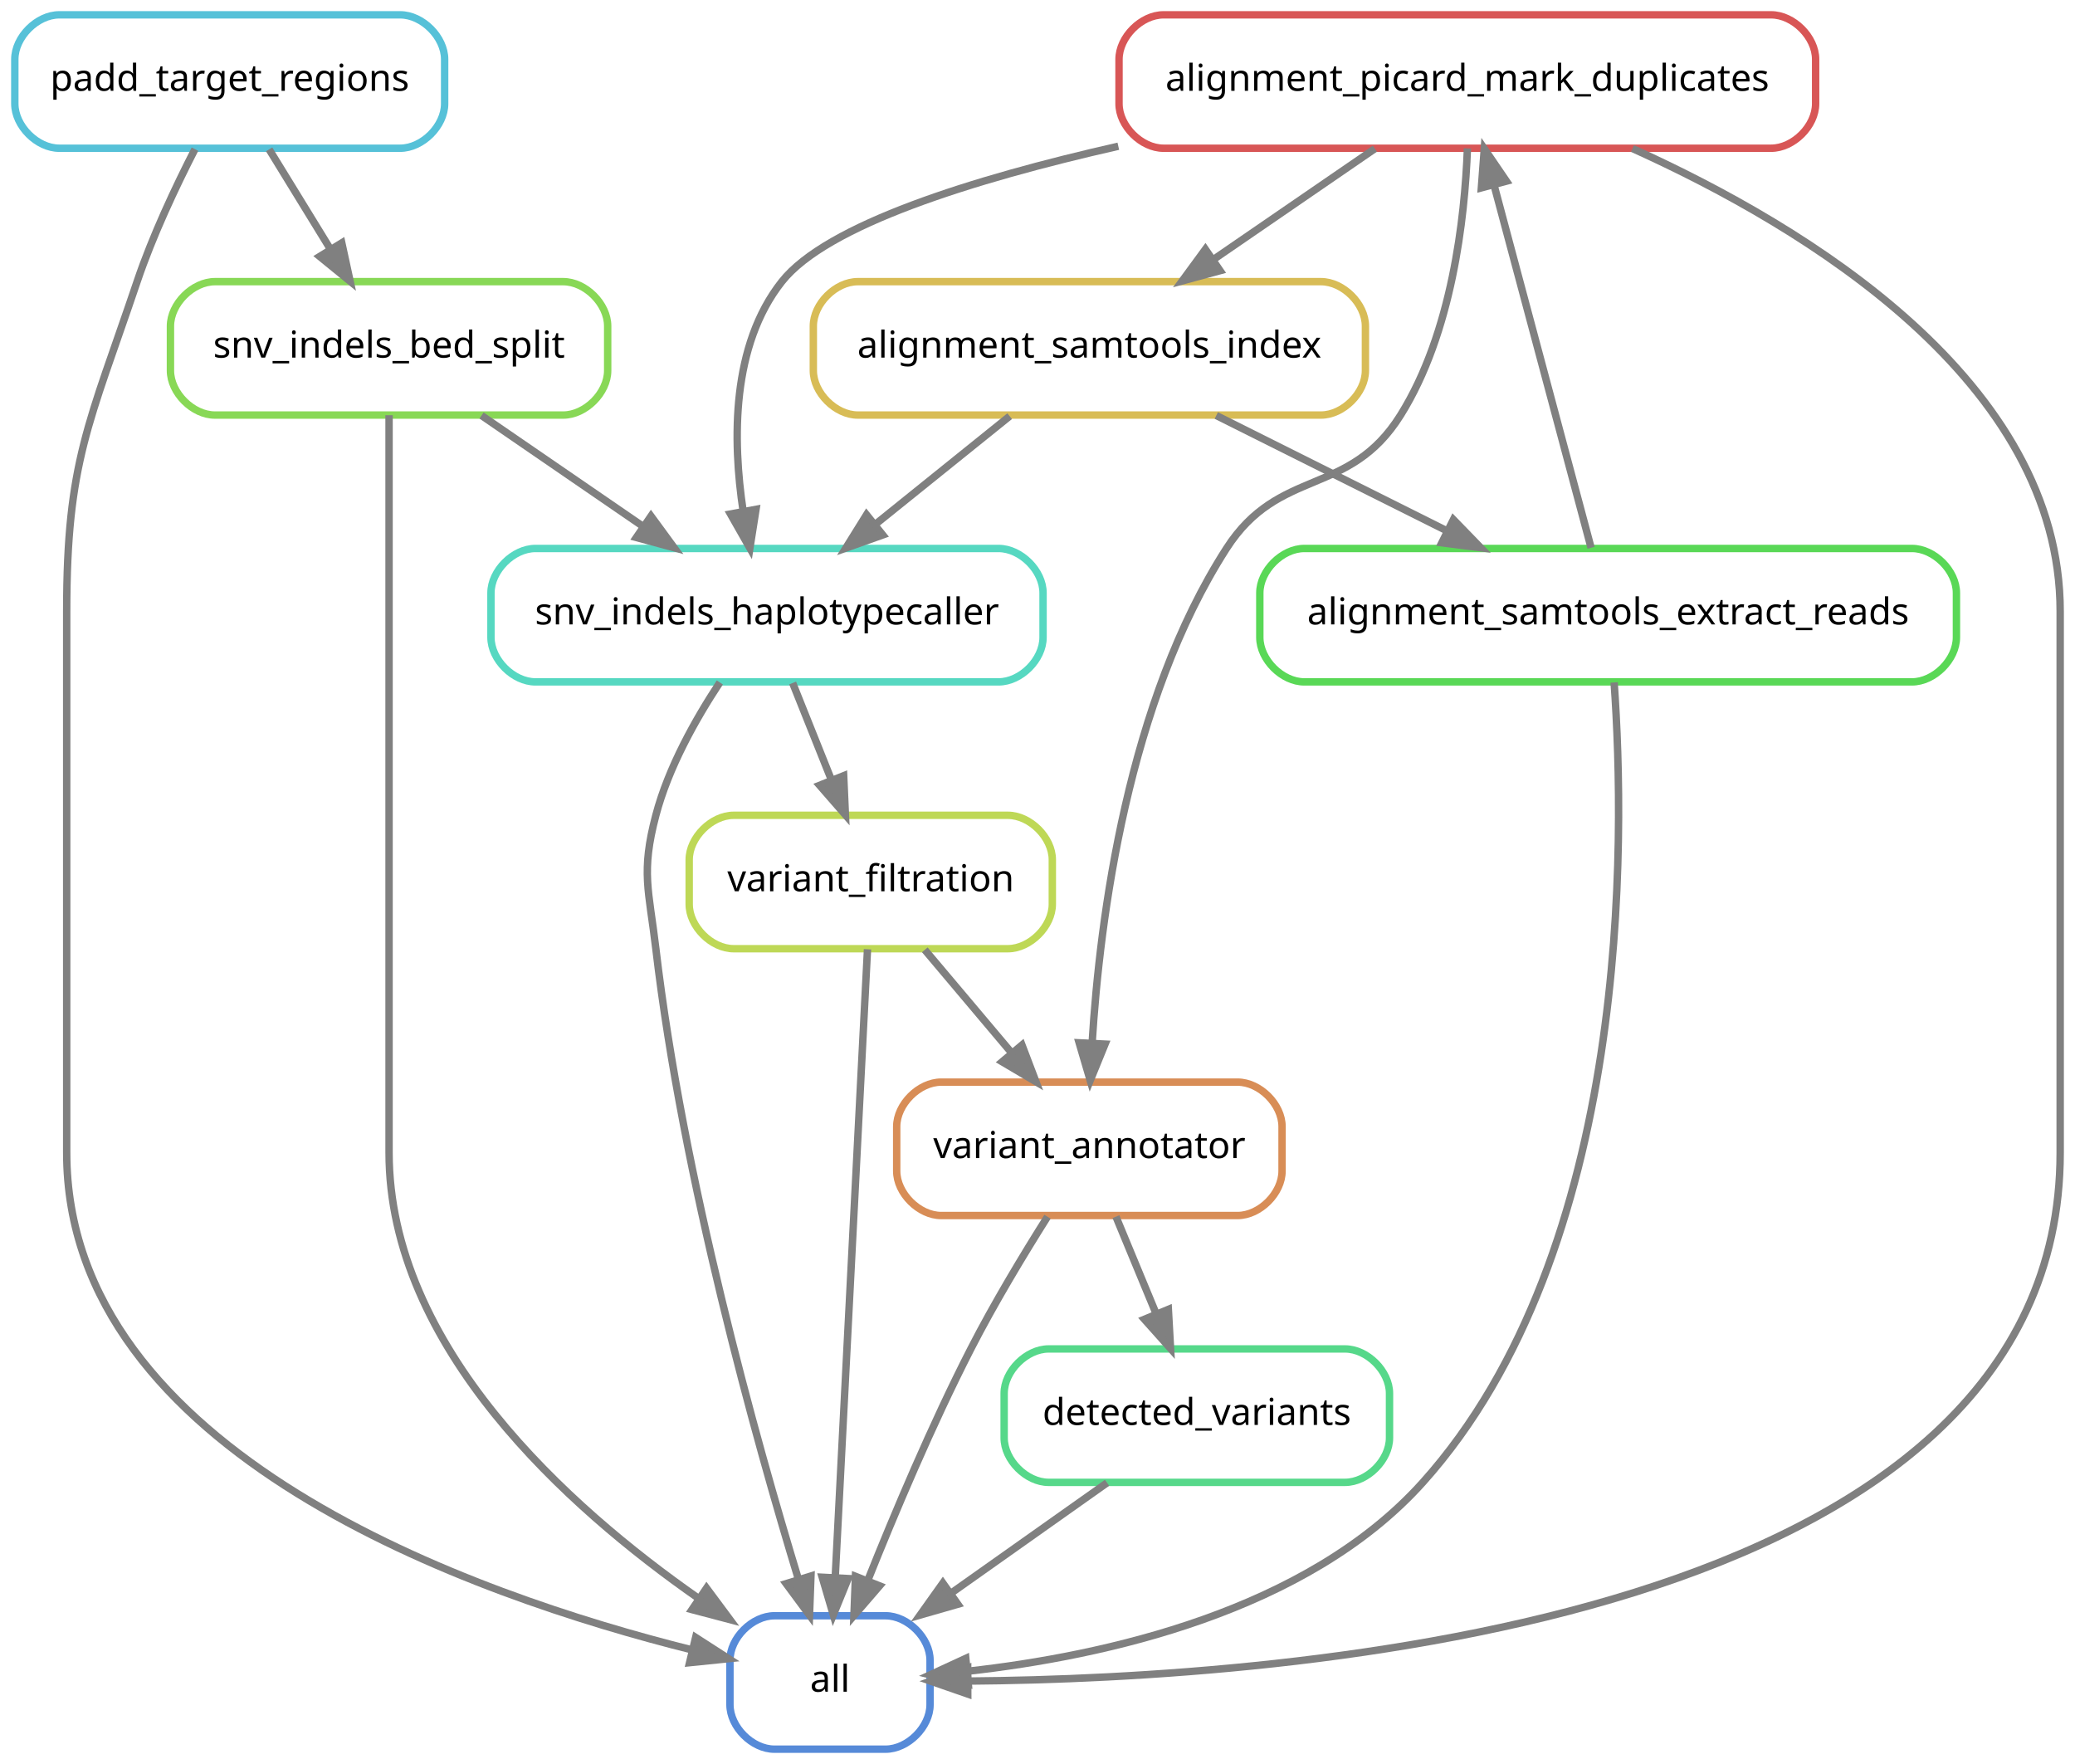
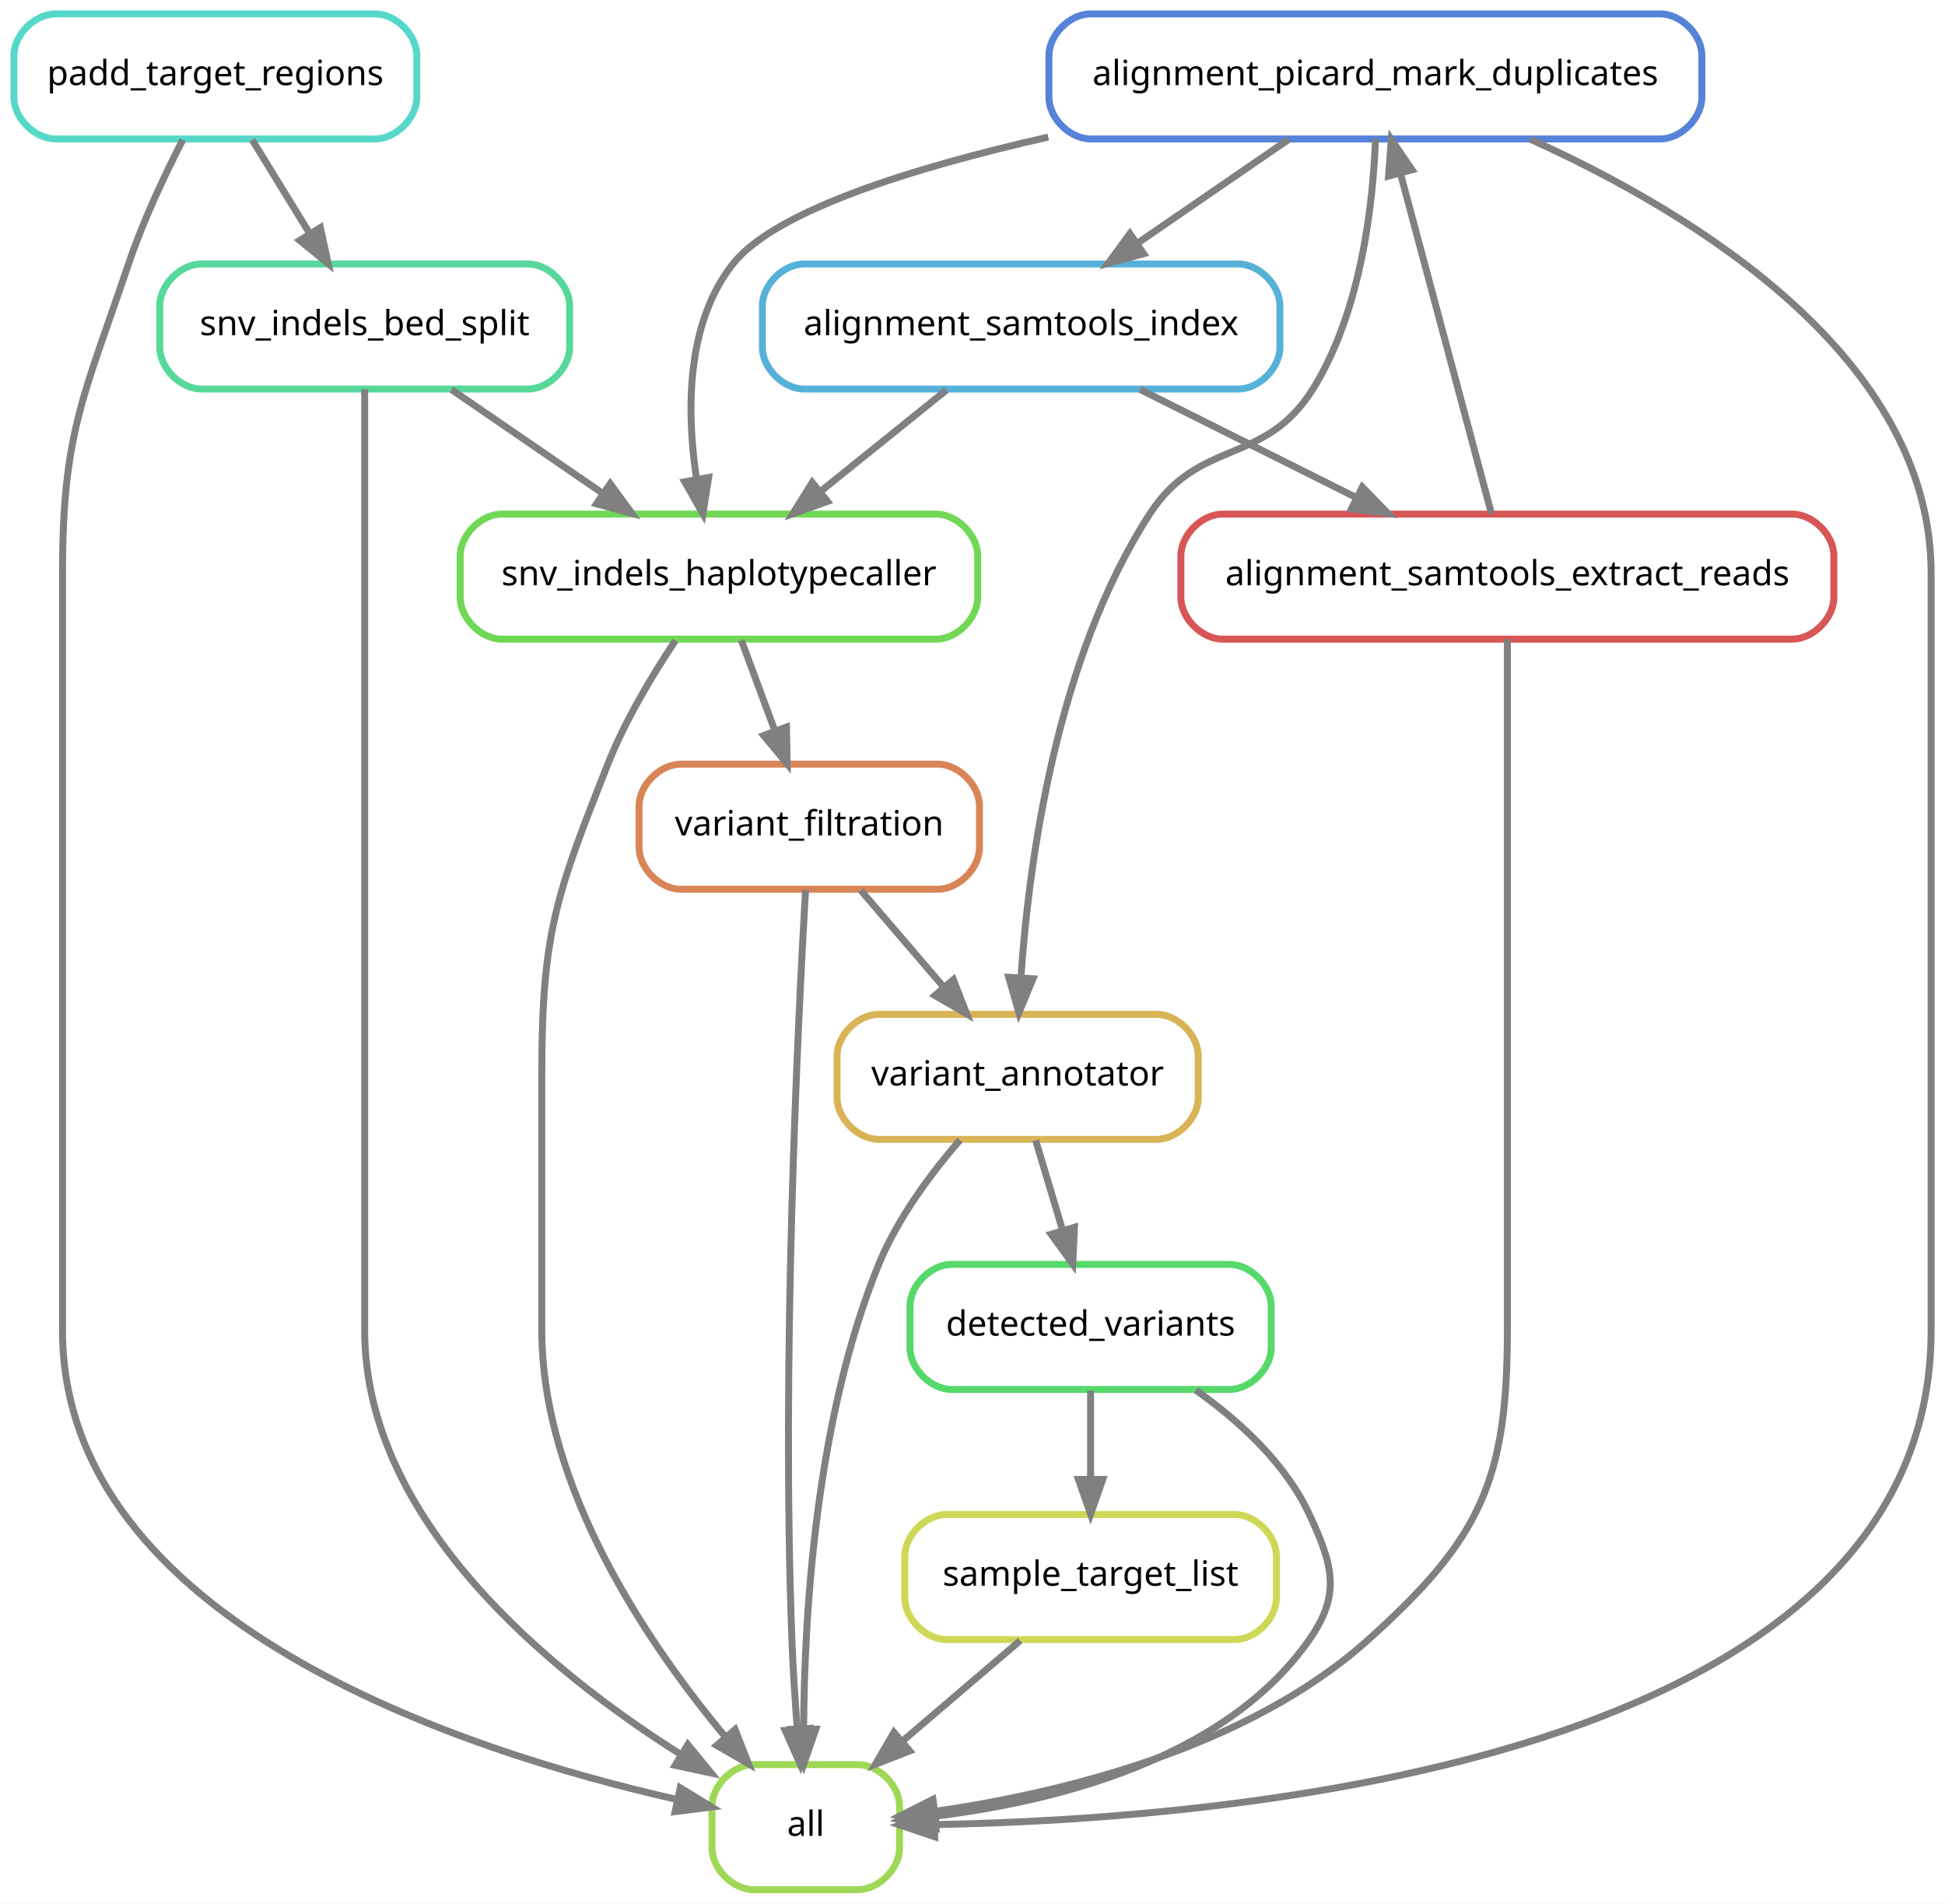
- <svg xmlns="http://www.w3.org/2000/svg" width="560pt" height="476pt" viewBox="0.00 0.00 560.00 476.00">
-   <g id="graph0" class="graph" transform="scale(1 1) rotate(0) translate(4 472)">
-     <polygon fill="white" stroke="transparent" points="-4,4 -4,-472 556,-472 556,4 -4,4" />
+ <svg xmlns="http://www.w3.org/2000/svg" width="560pt" height="548pt" viewBox="0.00 0.00 560.00 548.00">
+   <g id="graph0" class="graph" transform="scale(1 1) rotate(0) translate(4 544)">
+     <polygon fill="white" stroke="transparent" points="-4,4 -4,-544 556,-544 556,4 -4,4" />
    <g id="node1" class="node">
-       <path fill="none" stroke="#568ad8" stroke-width="2" d="M235,-36C235,-36 205,-36 205,-36 199,-36 193,-30 193,-24 193,-24 193,-12 193,-12 193,-6 199,0 205,0 205,0 235,0 235,0 241,0 247,-6 247,-12 247,-12 247,-24 247,-24 247,-30 241,-36 235,-36" />
-       <text text-anchor="middle" x="220" y="-15.5" font-family="sans" font-size="10.00">all</text>
+       <path fill="none" stroke="#9fd856" stroke-width="2" d="M243,-36C243,-36 213,-36 213,-36 207,-36 201,-30 201,-24 201,-24 201,-12 201,-12 201,-6 207,0 213,0 213,0 243,0 243,0 249,0 255,-6 255,-12 255,-12 255,-24 255,-24 255,-30 249,-36 243,-36" />
+       <text text-anchor="middle" x="228" y="-15.5" font-family="sans" font-size="10.00">all</text>
    </g>
    <g id="node2" class="node">
-       <path fill="none" stroke="#56c1d8" stroke-width="2" d="M104,-468C104,-468 12,-468 12,-468 6,-468 0,-462 0,-456 0,-456 0,-444 0,-444 0,-438 6,-432 12,-432 12,-432 104,-432 104,-432 110,-432 116,-438 116,-444 116,-444 116,-456 116,-456 116,-462 110,-468 104,-468" />
-       <text text-anchor="middle" x="58" y="-447.5" font-family="sans" font-size="10.00">padd_target_regions</text>
+       <path fill="none" stroke="#56d8c9" stroke-width="2" d="M104,-540C104,-540 12,-540 12,-540 6,-540 0,-534 0,-528 0,-528 0,-516 0,-516 0,-510 6,-504 12,-504 12,-504 104,-504 104,-504 110,-504 116,-510 116,-516 116,-516 116,-528 116,-528 116,-534 110,-540 104,-540" />
+       <text text-anchor="middle" x="58" y="-519.5" font-family="sans" font-size="10.00">padd_target_regions</text>
    </g>
    <g id="edge8" class="edge">
-       <path fill="none" stroke="grey" stroke-width="2" d="M48.62,-431.75C43.41,-421.59 37.16,-408.34 33,-396 20.06,-357.68 14,-347.45 14,-307 14,-307 14,-307 14,-161 14,-79.9 123.57,-41.57 182.89,-26.76" />
-       <polygon fill="grey" stroke="grey" stroke-width="2" points="183.74,-30.15 192.64,-24.42 182.1,-23.34 183.74,-30.15" />
+       <path fill="none" stroke="grey" stroke-width="2" d="M48.62,-503.75C43.41,-493.59 37.16,-480.34 33,-468 20.06,-429.68 14,-419.45 14,-379 14,-379 14,-379 14,-161 14,-77.12 129.56,-39.84 190.84,-25.97" />
+       <polygon fill="grey" stroke="grey" stroke-width="2" points="191.86,-29.32 200.9,-23.79 190.38,-22.48 191.86,-29.32" />
    </g>
    <g id="node5" class="node">
-       <path fill="none" stroke="#88d856" stroke-width="2" d="M148,-396C148,-396 54,-396 54,-396 48,-396 42,-390 42,-384 42,-384 42,-372 42,-372 42,-366 48,-360 54,-360 54,-360 148,-360 148,-360 154,-360 160,-366 160,-372 160,-372 160,-384 160,-384 160,-390 154,-396 148,-396" />
-       <text text-anchor="middle" x="101" y="-375.5" font-family="sans" font-size="10.00">snv_indels_bed_split</text>
+       <path fill="none" stroke="#56d89a" stroke-width="2" d="M148,-468C148,-468 54,-468 54,-468 48,-468 42,-462 42,-456 42,-456 42,-444 42,-444 42,-438 48,-432 54,-432 54,-432 148,-432 148,-432 154,-432 160,-438 160,-444 160,-444 160,-456 160,-456 160,-462 154,-468 148,-468" />
+       <text text-anchor="middle" x="101" y="-447.5" font-family="sans" font-size="10.00">snv_indels_bed_split</text>
+     </g>
+     <g id="edge12" class="edge">
+       <path fill="none" stroke="grey" stroke-width="2" d="M68.63,-503.7C73.63,-495.56 79.69,-485.69 85.21,-476.7" />
+       <polygon fill="grey" stroke="grey" stroke-width="2" points="88.24,-478.46 90.49,-468.1 82.28,-474.79 88.24,-478.46" />
+     </g>
+     <g id="node3" class="node">
+       <path fill="none" stroke="#d85656" stroke-width="2" d="M512,-396C512,-396 348,-396 348,-396 342,-396 336,-390 336,-384 336,-384 336,-372 336,-372 336,-366 342,-360 348,-360 348,-360 512,-360 512,-360 518,-360 524,-366 524,-372 524,-372 524,-384 524,-384 524,-390 518,-396 512,-396" />
+       <text text-anchor="middle" x="430" y="-375.5" font-family="sans" font-size="10.00">alignment_samtools_extract_reads</text>
+     </g>
+     <g id="edge1" class="edge">
+       <path fill="none" stroke="grey" stroke-width="2" d="M430,-359.95C430,-333.29 430,-280.11 430,-235 430,-235 430,-235 430,-161 430,-117.63 422.25,-100.99 390,-72 355.05,-40.58 301.11,-27.74 265.2,-22.53" />
+       <polygon fill="grey" stroke="grey" stroke-width="2" points="265.5,-19.04 255.13,-21.2 264.58,-25.98 265.5,-19.04" />
+     </g>
+     <g id="node6" class="node">
+       <path fill="none" stroke="#5682d8" stroke-width="2" d="M474,-540C474,-540 310,-540 310,-540 304,-540 298,-534 298,-528 298,-528 298,-516 298,-516 298,-510 304,-504 310,-504 310,-504 474,-504 474,-504 480,-504 486,-510 486,-516 486,-516 486,-528 486,-528 486,-534 480,-540 474,-540" />
+       <text text-anchor="middle" x="392" y="-519.5" font-family="sans" font-size="10.00">alignment_picard_mark_duplicates</text>
+     </g>
+     <g id="edge13" class="edge">
+       <path fill="none" stroke="grey" stroke-width="2" d="M425.4,-396.19C418.89,-420.53 406.91,-465.28 399.21,-494.06" />
+       <polygon fill="grey" stroke="grey" stroke-width="2" points="395.79,-493.31 396.58,-503.87 402.55,-495.12 395.79,-493.31" />
+     </g>
+     <g id="node4" class="node">
+       <path fill="none" stroke="#56b1d8" stroke-width="2" d="M352.5,-468C352.5,-468 227.5,-468 227.5,-468 221.5,-468 215.5,-462 215.5,-456 215.5,-456 215.5,-444 215.5,-444 215.5,-438 221.5,-432 227.5,-432 227.5,-432 352.5,-432 352.5,-432 358.5,-432 364.5,-438 364.5,-444 364.5,-444 364.5,-456 364.5,-456 364.5,-462 358.5,-468 352.5,-468" />
+       <text text-anchor="middle" x="290" y="-447.5" font-family="sans" font-size="10.00">alignment_samtools_index</text>
+     </g>
+     <g id="edge10" class="edge">
+       <path fill="none" stroke="grey" stroke-width="2" d="M324.25,-431.88C343.06,-422.47 366.58,-410.71 386.67,-400.67" />
+       <polygon fill="grey" stroke="grey" stroke-width="2" points="388.24,-403.79 395.62,-396.19 385.11,-397.53 388.24,-403.79" />
+     </g>
+     <g id="node7" class="node">
+       <path fill="none" stroke="#70d856" stroke-width="2" d="M265.5,-396C265.5,-396 140.5,-396 140.5,-396 134.5,-396 128.5,-390 128.5,-384 128.5,-384 128.5,-372 128.5,-372 128.5,-366 134.5,-360 140.5,-360 140.5,-360 265.5,-360 265.5,-360 271.5,-360 277.5,-366 277.5,-372 277.5,-372 277.5,-384 277.5,-384 277.5,-390 271.5,-396 265.5,-396" />
+       <text text-anchor="middle" x="203" y="-375.5" font-family="sans" font-size="10.00">snv_indels_haplotypecaller</text>
+     </g>
+     <g id="edge15" class="edge">
+       <path fill="none" stroke="grey" stroke-width="2" d="M268.49,-431.7C257.54,-422.88 244.05,-412.03 232.18,-402.47" />
+       <polygon fill="grey" stroke="grey" stroke-width="2" points="234.24,-399.65 224.26,-396.1 229.86,-405.1 234.24,-399.65" />
+     </g>
+     <g id="edge7" class="edge">
+       <path fill="none" stroke="grey" stroke-width="2" d="M101,-431.95C101,-405.29 101,-352.11 101,-307 101,-307 101,-307 101,-161 101,-106.04 154.51,-62.6 192.07,-38.88" />
+       <polygon fill="grey" stroke="grey" stroke-width="2" points="194.05,-41.77 200.76,-33.56 190.4,-35.8 194.05,-41.77" />
+     </g>
+     <g id="edge14" class="edge">
+       <path fill="none" stroke="grey" stroke-width="2" d="M125.95,-431.88C139.04,-422.89 155.26,-411.76 169.44,-402.03" />
+       <polygon fill="grey" stroke="grey" stroke-width="2" points="171.69,-404.73 177.95,-396.19 167.73,-398.96 171.69,-404.73" />
+     </g>
+     <g id="edge9" class="edge">
+       <path fill="none" stroke="grey" stroke-width="2" d="M436.57,-503.93C483.91,-482.55 552,-441.02 552,-379 552,-379 552,-379 552,-161 552,-36.9 350.13,-20.24 265.08,-18.73" />
+       <polygon fill="grey" stroke="grey" stroke-width="2" points="265.11,-15.23 255.07,-18.61 265.03,-22.23 265.11,-15.23" />
    </g>
    <g id="edge11" class="edge">
-       <path fill="none" stroke="grey" stroke-width="2" d="M68.63,-431.7C73.63,-423.56 79.69,-413.69 85.21,-404.7" />
-       <polygon fill="grey" stroke="grey" stroke-width="2" points="88.24,-406.46 90.49,-396.1 82.28,-402.79 88.24,-406.46" />
+       <path fill="none" stroke="grey" stroke-width="2" d="M367.05,-503.88C353.96,-494.89 337.74,-483.76 323.56,-474.03" />
+       <polygon fill="grey" stroke="grey" stroke-width="2" points="325.27,-470.96 315.05,-468.19 321.31,-476.73 325.27,-470.96" />
    </g>
-     <g id="node3" class="node">
-       <path fill="none" stroke="#59d856" stroke-width="2" d="M512,-324C512,-324 348,-324 348,-324 342,-324 336,-318 336,-312 336,-312 336,-300 336,-300 336,-294 342,-288 348,-288 348,-288 512,-288 512,-288 518,-288 524,-294 524,-300 524,-300 524,-312 524,-312 524,-318 518,-324 512,-324" />
-       <text text-anchor="middle" x="430" y="-303.5" font-family="sans" font-size="10.00">alignment_samtools_extract_reads</text>
+     <g id="edge16" class="edge">
+       <path fill="none" stroke="grey" stroke-width="2" d="M297.81,-504.54C258.46,-495.62 219.06,-483.27 207,-468 193.41,-450.79 193.65,-425.35 196.56,-406.08" />
+       <polygon fill="grey" stroke="grey" stroke-width="2" points="200.03,-406.56 198.38,-396.09 193.14,-405.3 200.03,-406.56" />
+     </g>
+     <g id="node9" class="node">
+       <path fill="none" stroke="#d8b456" stroke-width="2" d="M329,-252C329,-252 249,-252 249,-252 243,-252 237,-246 237,-240 237,-240 237,-228 237,-228 237,-222 243,-216 249,-216 249,-216 329,-216 329,-216 335,-216 341,-222 341,-228 341,-228 341,-240 341,-240 341,-246 335,-252 329,-252" />
+       <text text-anchor="middle" x="289" y="-231.5" font-family="sans" font-size="10.00">variant_annotator</text>
+     </g>
+     <g id="edge19" class="edge">
+       <path fill="none" stroke="grey" stroke-width="2" d="M392.03,-503.96C391.32,-485.03 387.86,-454.19 374,-432 360.06,-409.68 341.3,-418.09 327,-396 300.24,-354.67 292.28,-296.49 289.94,-262.56" />
+       <polygon fill="grey" stroke="grey" stroke-width="2" points="293.43,-262.24 289.36,-252.45 286.44,-262.64 293.43,-262.24" />
+     </g>
+     <g id="edge5" class="edge">
+       <path fill="none" stroke="grey" stroke-width="2" d="M190.48,-359.62C183.81,-349.63 175.98,-336.59 171,-324 156.12,-286.39 152,-275.45 152,-235 152,-235 152,-235 152,-161 152,-115.64 182.52,-70.75 204.88,-43.95" />
+       <polygon fill="grey" stroke="grey" stroke-width="2" points="207.64,-46.09 211.51,-36.23 202.34,-41.53 207.64,-46.09" />
+     </g>
+     <g id="node8" class="node">
+       <path fill="none" stroke="#d88556" stroke-width="2" d="M266,-324C266,-324 192,-324 192,-324 186,-324 180,-318 180,-312 180,-312 180,-300 180,-300 180,-294 186,-288 192,-288 192,-288 266,-288 266,-288 272,-288 278,-294 278,-300 278,-300 278,-312 278,-312 278,-318 272,-324 266,-324" />
+       <text text-anchor="middle" x="229" y="-303.5" font-family="sans" font-size="10.00">variant_filtration</text>
+     </g>
+     <g id="edge17" class="edge">
+       <path fill="none" stroke="grey" stroke-width="2" d="M209.43,-359.7C212.36,-351.81 215.89,-342.3 219.14,-333.55" />
+       <polygon fill="grey" stroke="grey" stroke-width="2" points="222.45,-334.7 222.65,-324.1 215.88,-332.26 222.45,-334.7" />
+     </g>
+     <g id="edge2" class="edge">
+       <path fill="none" stroke="grey" stroke-width="2" d="M227.93,-287.75C225.69,-249.11 220.96,-152.66 224,-72 224.31,-63.67 224.91,-54.61 225.54,-46.38" />
+       <polygon fill="grey" stroke="grey" stroke-width="2" points="229.05,-46.42 226.38,-36.17 222.07,-45.85 229.05,-46.42" />
+     </g>
+     <g id="edge18" class="edge">
+       <path fill="none" stroke="grey" stroke-width="2" d="M243.83,-287.7C251.02,-279.3 259.8,-269.07 267.69,-259.86" />
+       <polygon fill="grey" stroke="grey" stroke-width="2" points="270.49,-261.97 274.34,-252.1 265.17,-257.42 270.49,-261.97" />
+     </g>
+     <g id="edge3" class="edge">
+       <path fill="none" stroke="grey" stroke-width="2" d="M272.38,-215.81C263.96,-206.08 254.41,-193.23 249,-180 230.89,-135.7 227.56,-79.33 227.38,-46.4" />
+       <polygon fill="grey" stroke="grey" stroke-width="2" points="230.88,-46.19 227.42,-36.18 223.88,-46.16 230.88,-46.19" />
+     </g>
+     <g id="node10" class="node">
+       <path fill="none" stroke="#56d86b" stroke-width="2" d="M350,-180C350,-180 270,-180 270,-180 264,-180 258,-174 258,-168 258,-168 258,-156 258,-156 258,-150 264,-144 270,-144 270,-144 350,-144 350,-144 356,-144 362,-150 362,-156 362,-156 362,-168 362,-168 362,-174 356,-180 350,-180" />
+       <text text-anchor="middle" x="310" y="-159.5" font-family="sans" font-size="10.00">detected_variants</text>
+     </g>
+     <g id="edge20" class="edge">
+       <path fill="none" stroke="grey" stroke-width="2" d="M294.19,-215.7C296.53,-207.9 299.35,-198.51 301.95,-189.83" />
+       <polygon fill="grey" stroke="grey" stroke-width="2" points="305.35,-190.69 304.87,-180.1 298.64,-188.68 305.35,-190.69" />
+     </g>
+     <g id="edge6" class="edge">
+       <path fill="none" stroke="grey" stroke-width="2" d="M340.3,-143.8C352.88,-134.9 366.12,-122.77 373,-108 379.75,-93.49 382.17,-85.11 373,-72 348.85,-37.46 299.67,-25.36 265.31,-21.16" />
+       <polygon fill="grey" stroke="grey" stroke-width="2" points="265.48,-17.66 255.17,-20.09 264.75,-24.62 265.48,-17.66" />
+     </g>
+     <g id="node11" class="node">
+       <path fill="none" stroke="#ced856" stroke-width="2" d="M351.5,-108C351.5,-108 268.5,-108 268.5,-108 262.5,-108 256.5,-102 256.5,-96 256.5,-96 256.5,-84 256.5,-84 256.5,-78 262.5,-72 268.5,-72 268.5,-72 351.5,-72 351.5,-72 357.5,-72 363.5,-78 363.5,-84 363.5,-84 363.5,-96 363.5,-96 363.5,-102 357.5,-108 351.5,-108" />
+       <text text-anchor="middle" x="310" y="-87.5" font-family="sans" font-size="10.00">sample_target_list</text>
+     </g>
+     <g id="edge21" class="edge">
+       <path fill="none" stroke="grey" stroke-width="2" d="M310,-143.7C310,-135.98 310,-126.71 310,-118.11" />
+       <polygon fill="grey" stroke="grey" stroke-width="2" points="313.5,-118.1 310,-108.1 306.5,-118.1 313.5,-118.1" />
    </g>
    <g id="edge4" class="edge">
-       <path fill="none" stroke="grey" stroke-width="2" d="M431.62,-287.84C434.65,-245.48 436.36,-134.83 380,-72 348.7,-37.11 293.92,-25.13 257.31,-21.05" />
-       <polygon fill="grey" stroke="grey" stroke-width="2" points="257.32,-17.54 247.03,-20.06 256.65,-24.5 257.32,-17.54" />
-     </g>
-     <g id="node6" class="node">
-       <path fill="none" stroke="#d85656" stroke-width="2" d="M474,-468C474,-468 310,-468 310,-468 304,-468 298,-462 298,-456 298,-456 298,-444 298,-444 298,-438 304,-432 310,-432 310,-432 474,-432 474,-432 480,-432 486,-438 486,-444 486,-444 486,-456 486,-456 486,-462 480,-468 474,-468" />
-       <text text-anchor="middle" x="392" y="-447.5" font-family="sans" font-size="10.00">alignment_picard_mark_duplicates</text>
-     </g>
-     <g id="edge12" class="edge">
-       <path fill="none" stroke="grey" stroke-width="2" d="M425.4,-324.19C418.89,-348.53 406.91,-393.28 399.21,-422.06" />
-       <polygon fill="grey" stroke="grey" stroke-width="2" points="395.79,-421.31 396.58,-431.87 402.55,-423.12 395.79,-421.31" />
-     </g>
-     <g id="node4" class="node">
-       <path fill="none" stroke="#d8bc56" stroke-width="2" d="M352.5,-396C352.5,-396 227.5,-396 227.5,-396 221.5,-396 215.5,-390 215.5,-384 215.5,-384 215.5,-372 215.5,-372 215.5,-366 221.5,-360 227.5,-360 227.5,-360 352.5,-360 352.5,-360 358.5,-360 364.5,-366 364.5,-372 364.5,-372 364.5,-384 364.5,-384 364.5,-390 358.5,-396 352.5,-396" />
-       <text text-anchor="middle" x="290" y="-375.5" font-family="sans" font-size="10.00">alignment_samtools_index</text>
-     </g>
-     <g id="edge9" class="edge">
-       <path fill="none" stroke="grey" stroke-width="2" d="M324.25,-359.88C343.06,-350.47 366.58,-338.71 386.67,-328.67" />
-       <polygon fill="grey" stroke="grey" stroke-width="2" points="388.24,-331.79 395.62,-324.19 385.11,-325.53 388.24,-331.79" />
-     </g>
-     <g id="node7" class="node">
-       <path fill="none" stroke="#56d8c1" stroke-width="2" d="M265.5,-324C265.5,-324 140.5,-324 140.5,-324 134.5,-324 128.5,-318 128.5,-312 128.5,-312 128.5,-300 128.5,-300 128.5,-294 134.5,-288 140.5,-288 140.5,-288 265.5,-288 265.5,-288 271.5,-288 277.5,-294 277.5,-300 277.5,-300 277.5,-312 277.5,-312 277.5,-318 271.5,-324 265.5,-324" />
-       <text text-anchor="middle" x="203" y="-303.5" font-family="sans" font-size="10.00">snv_indels_haplotypecaller</text>
-     </g>
-     <g id="edge13" class="edge">
-       <path fill="none" stroke="grey" stroke-width="2" d="M268.49,-359.7C257.54,-350.88 244.05,-340.03 232.18,-330.47" />
-       <polygon fill="grey" stroke="grey" stroke-width="2" points="234.24,-327.65 224.26,-324.1 229.86,-333.1 234.24,-327.65" />
-     </g>
-     <g id="edge3" class="edge">
-       <path fill="none" stroke="grey" stroke-width="2" d="M101,-359.95C101,-333.29 101,-280.11 101,-235 101,-235 101,-235 101,-161 101,-108.52 149.35,-65.25 184.41,-40.77" />
-       <polygon fill="grey" stroke="grey" stroke-width="2" points="186.68,-43.46 193,-34.96 182.75,-37.66 186.68,-43.46" />
-     </g>
-     <g id="edge14" class="edge">
-       <path fill="none" stroke="grey" stroke-width="2" d="M125.95,-359.88C139.04,-350.89 155.26,-339.76 169.44,-330.03" />
-       <polygon fill="grey" stroke="grey" stroke-width="2" points="171.69,-332.73 177.95,-324.19 167.73,-326.96 171.69,-332.73" />
-     </g>
-     <g id="edge1" class="edge">
-       <path fill="none" stroke="grey" stroke-width="2" d="M436.57,-431.93C483.91,-410.55 552,-369.02 552,-307 552,-307 552,-307 552,-161 552,-34.02 344.16,-19.08 257.37,-18.38" />
-       <polygon fill="grey" stroke="grey" stroke-width="2" points="257.18,-14.88 247.17,-18.36 257.16,-21.88 257.18,-14.88" />
-     </g>
-     <g id="edge10" class="edge">
-       <path fill="none" stroke="grey" stroke-width="2" d="M367.05,-431.88C353.96,-422.89 337.74,-411.76 323.56,-402.03" />
-       <polygon fill="grey" stroke="grey" stroke-width="2" points="325.27,-398.96 315.05,-396.19 321.31,-404.73 325.27,-398.96" />
-     </g>
-     <g id="edge15" class="edge">
-       <path fill="none" stroke="grey" stroke-width="2" d="M297.81,-432.54C258.46,-423.62 219.06,-411.27 207,-396 193.41,-378.79 193.65,-353.35 196.56,-334.08" />
-       <polygon fill="grey" stroke="grey" stroke-width="2" points="200.03,-334.56 198.38,-324.09 193.14,-333.3 200.03,-334.56" />
-     </g>
-     <g id="node9" class="node">
-       <path fill="none" stroke="#d88d56" stroke-width="2" d="M330,-180C330,-180 250,-180 250,-180 244,-180 238,-174 238,-168 238,-168 238,-156 238,-156 238,-150 244,-144 250,-144 250,-144 330,-144 330,-144 336,-144 342,-150 342,-156 342,-156 342,-168 342,-168 342,-174 336,-180 330,-180" />
-       <text text-anchor="middle" x="290" y="-159.5" font-family="sans" font-size="10.00">variant_annotator</text>
-     </g>
-     <g id="edge18" class="edge">
-       <path fill="none" stroke="grey" stroke-width="2" d="M392.03,-431.96C391.32,-413.03 387.86,-382.19 374,-360 360.06,-337.68 341.23,-346.13 327,-324 300.4,-282.64 292.84,-224.47 290.74,-190.55" />
-       <polygon fill="grey" stroke="grey" stroke-width="2" points="294.23,-190.26 290.23,-180.45 287.24,-190.61 294.23,-190.26" />
-     </g>
-     <g id="edge7" class="edge">
-       <path fill="none" stroke="grey" stroke-width="2" d="M190.27,-287.85C183.71,-277.92 176.39,-264.88 173,-252 168.92,-236.53 171.13,-231.89 173,-216 180.28,-154.08 200.03,-83.42 211.48,-45.84" />
-       <polygon fill="grey" stroke="grey" stroke-width="2" points="214.86,-46.73 214.47,-36.15 208.17,-44.67 214.86,-46.73" />
-     </g>
-     <g id="node8" class="node">
-       <path fill="none" stroke="#bed856" stroke-width="2" d="M268,-252C268,-252 194,-252 194,-252 188,-252 182,-246 182,-240 182,-240 182,-228 182,-228 182,-222 188,-216 194,-216 194,-216 268,-216 268,-216 274,-216 280,-222 280,-228 280,-228 280,-240 280,-240 280,-246 274,-252 268,-252" />
-       <text text-anchor="middle" x="231" y="-231.5" font-family="sans" font-size="10.00">variant_filtration</text>
-     </g>
-     <g id="edge16" class="edge">
-       <path fill="none" stroke="grey" stroke-width="2" d="M209.92,-287.7C213.07,-279.81 216.88,-270.3 220.38,-261.55" />
-       <polygon fill="grey" stroke="grey" stroke-width="2" points="223.69,-262.69 224.16,-252.1 217.19,-260.09 223.69,-262.69" />
-     </g>
-     <g id="edge5" class="edge">
-       <path fill="none" stroke="grey" stroke-width="2" d="M230.12,-215.85C228.22,-178.83 223.71,-91.18 221.41,-46.39" />
-       <polygon fill="grey" stroke="grey" stroke-width="2" points="224.89,-46.04 220.89,-36.23 217.9,-46.4 224.89,-46.04" />
-     </g>
-     <g id="edge17" class="edge">
-       <path fill="none" stroke="grey" stroke-width="2" d="M245.58,-215.7C252.66,-207.3 261.28,-197.07 269.05,-187.86" />
-       <polygon fill="grey" stroke="grey" stroke-width="2" points="271.81,-190.01 275.58,-180.1 266.46,-185.49 271.81,-190.01" />
-     </g>
-     <g id="edge2" class="edge">
-       <path fill="none" stroke="grey" stroke-width="2" d="M278.7,-143.68C272.27,-133.5 264.27,-120.25 258,-108 247.51,-87.53 237.38,-63.5 230.21,-45.58" />
-       <polygon fill="grey" stroke="grey" stroke-width="2" points="233.38,-44.07 226.46,-36.05 226.87,-46.64 233.38,-44.07" />
-     </g>
-     <g id="node10" class="node">
-       <path fill="none" stroke="#56d88a" stroke-width="2" d="M359,-108C359,-108 279,-108 279,-108 273,-108 267,-102 267,-96 267,-96 267,-84 267,-84 267,-78 273,-72 279,-72 279,-72 359,-72 359,-72 365,-72 371,-78 371,-84 371,-84 371,-96 371,-96 371,-102 365,-108 359,-108" />
-       <text text-anchor="middle" x="319" y="-87.5" font-family="sans" font-size="10.00">detected_variants</text>
-     </g>
-     <g id="edge19" class="edge">
-       <path fill="none" stroke="grey" stroke-width="2" d="M297.17,-143.7C300.43,-135.81 304.37,-126.3 308,-117.55" />
-       <polygon fill="grey" stroke="grey" stroke-width="2" points="311.32,-118.68 311.91,-108.1 304.85,-116 311.32,-118.68" />
-     </g>
-     <g id="edge6" class="edge">
-       <path fill="none" stroke="grey" stroke-width="2" d="M294.78,-71.88C282.08,-62.89 266.34,-51.76 252.58,-42.03" />
-       <polygon fill="grey" stroke="grey" stroke-width="2" points="254.5,-39.11 244.31,-36.19 250.46,-44.82 254.5,-39.11" />
+       <path fill="none" stroke="grey" stroke-width="2" d="M289.73,-71.7C279.5,-62.97 266.94,-52.24 255.82,-42.75" />
+       <polygon fill="grey" stroke="grey" stroke-width="2" points="257.91,-39.94 248.04,-36.1 253.37,-45.26 257.91,-39.94" />
    </g>
  </g>
</svg>
